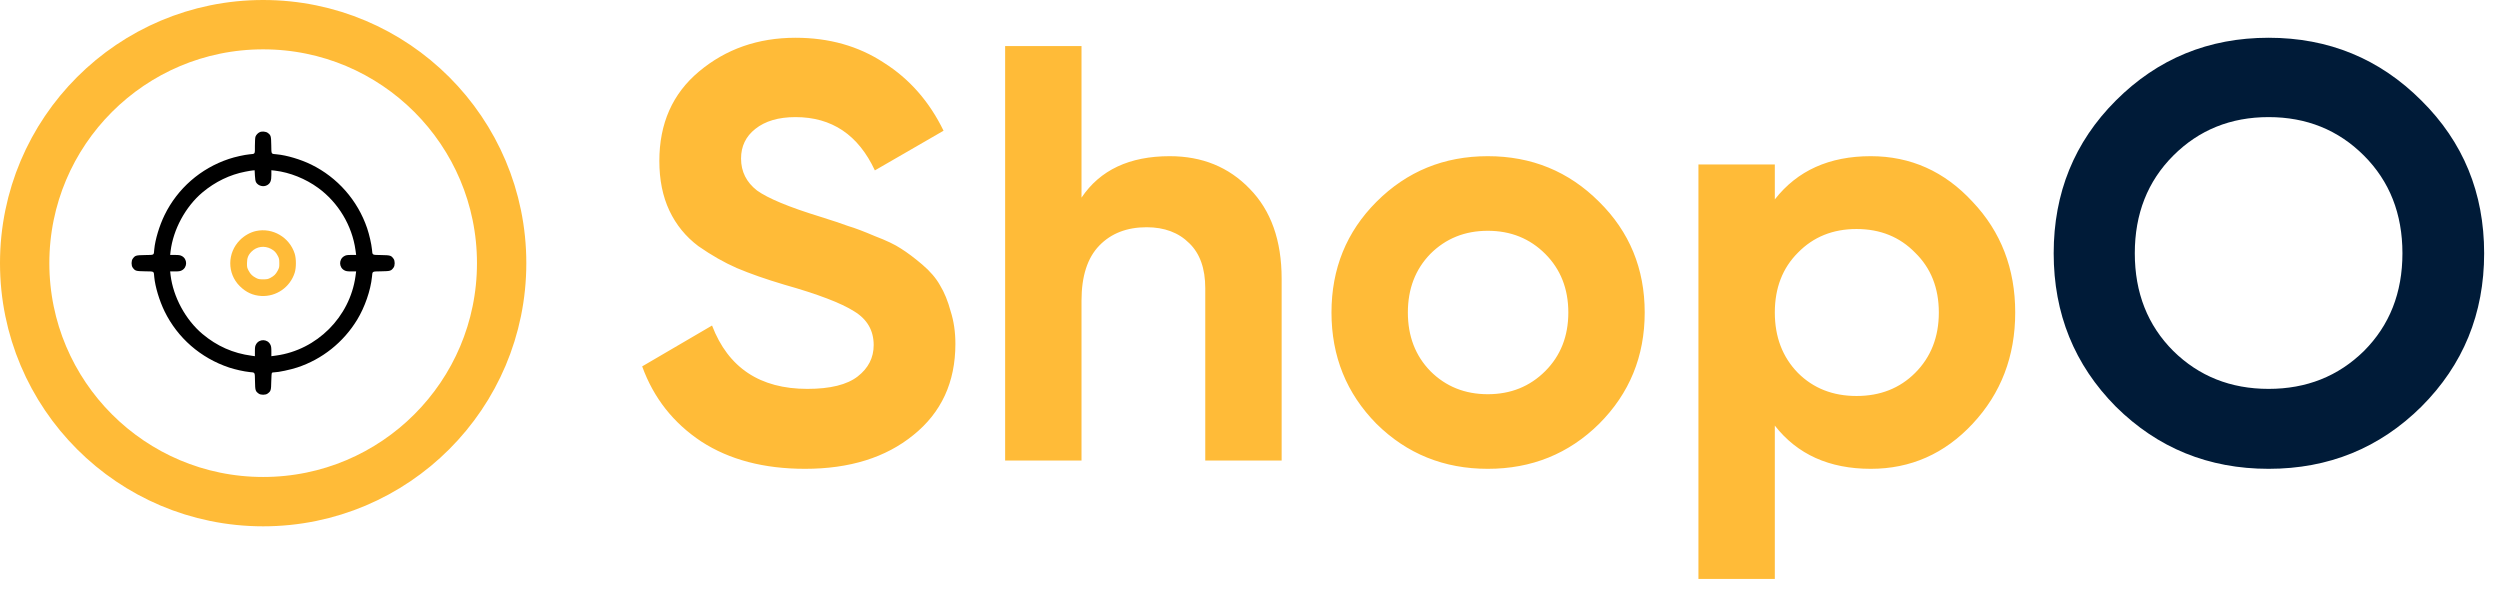
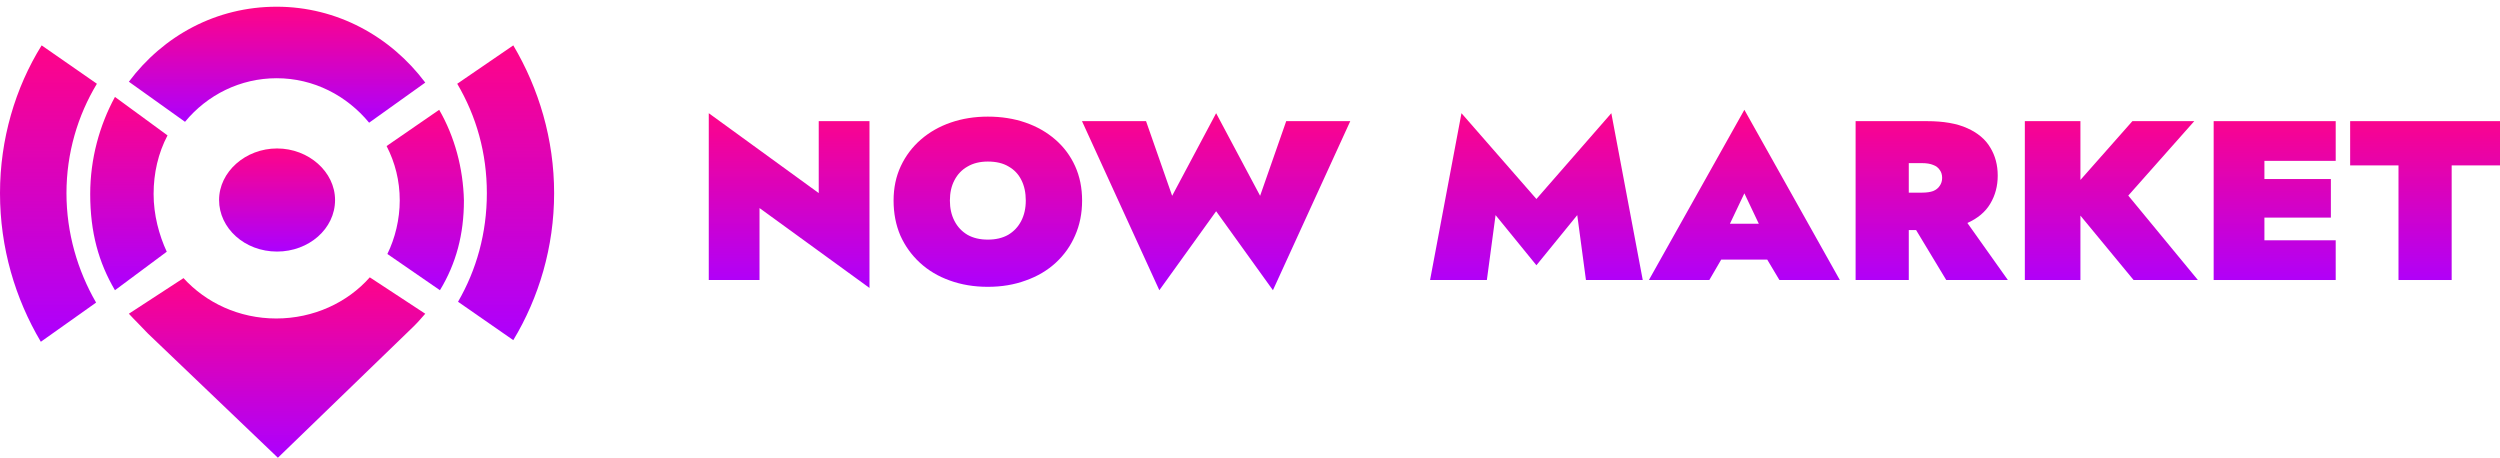
- <svg xmlns="http://www.w3.org/2000/svg" width="152" height="36" viewBox="0 0 152 36" fill="none">
-   <path d="M48.944 28.504C46.448 28.504 44.348 27.952 42.644 26.848C40.94 25.72 39.74 24.196 39.044 22.276L43.292 19.792C44.276 22.36 46.208 23.644 49.088 23.644C50.48 23.644 51.5 23.392 52.148 22.888C52.796 22.384 53.12 21.748 53.12 20.98C53.12 20.092 52.724 19.408 51.932 18.928C51.14 18.424 49.724 17.884 47.684 17.308C46.556 16.972 45.596 16.636 44.804 16.3C44.036 15.964 43.256 15.52 42.464 14.968C41.696 14.392 41.108 13.672 40.7 12.808C40.292 11.944 40.088 10.936 40.088 9.784C40.088 7.504 40.892 5.692 42.5 4.348C44.132 2.98 46.088 2.296 48.368 2.296C50.408 2.296 52.196 2.8 53.732 3.808C55.292 4.792 56.504 6.172 57.368 7.948L53.192 10.36C52.184 8.2 50.576 7.12 48.368 7.12C47.336 7.12 46.52 7.36 45.92 7.84C45.344 8.296 45.056 8.896 45.056 9.64C45.056 10.432 45.38 11.08 46.028 11.584C46.7 12.064 47.972 12.592 49.844 13.168C50.612 13.408 51.188 13.6 51.572 13.744C51.98 13.864 52.52 14.068 53.192 14.356C53.888 14.62 54.416 14.872 54.776 15.112C55.16 15.352 55.592 15.676 56.072 16.084C56.552 16.492 56.912 16.912 57.152 17.344C57.416 17.776 57.632 18.304 57.8 18.928C57.992 19.528 58.088 20.188 58.088 20.908C58.088 23.236 57.236 25.084 55.532 26.452C53.852 27.82 51.656 28.504 48.944 28.504ZM71.12 9.496C73.088 9.496 74.708 10.156 75.98 11.476C77.276 12.796 77.924 14.62 77.924 16.948V28H73.28V17.524C73.28 16.324 72.956 15.412 72.308 14.788C71.66 14.14 70.796 13.816 69.716 13.816C68.516 13.816 67.556 14.188 66.836 14.932C66.116 15.676 65.756 16.792 65.756 18.28V28H61.112V2.8H65.756V12.016C66.884 10.336 68.672 9.496 71.12 9.496ZM97.226 25.768C95.378 27.592 93.122 28.504 90.458 28.504C87.794 28.504 85.538 27.592 83.69 25.768C81.866 23.92 80.954 21.664 80.954 19C80.954 16.336 81.866 14.092 83.69 12.268C85.538 10.42 87.794 9.496 90.458 9.496C93.122 9.496 95.378 10.42 97.226 12.268C99.074 14.092 99.998 16.336 99.998 19C99.998 21.664 99.074 23.92 97.226 25.768ZM86.966 22.564C87.902 23.5 89.066 23.968 90.458 23.968C91.85 23.968 93.014 23.5 93.95 22.564C94.886 21.628 95.354 20.44 95.354 19C95.354 17.56 94.886 16.372 93.95 15.436C93.014 14.5 91.85 14.032 90.458 14.032C89.066 14.032 87.902 14.5 86.966 15.436C86.054 16.372 85.598 17.56 85.598 19C85.598 20.44 86.054 21.628 86.966 22.564ZM113.741 9.496C116.165 9.496 118.229 10.42 119.933 12.268C121.661 14.092 122.525 16.336 122.525 19C122.525 21.664 121.661 23.92 119.933 25.768C118.229 27.592 116.165 28.504 113.741 28.504C111.221 28.504 109.277 27.628 107.909 25.876V35.2H103.265V10H107.909V12.124C109.277 10.372 111.221 9.496 113.741 9.496ZM109.313 22.672C110.249 23.608 111.437 24.076 112.877 24.076C114.317 24.076 115.505 23.608 116.441 22.672C117.401 21.712 117.881 20.488 117.881 19C117.881 17.512 117.401 16.3 116.441 15.364C115.505 14.404 114.317 13.924 112.877 13.924C111.437 13.924 110.249 14.404 109.313 15.364C108.377 16.3 107.909 17.512 107.909 19C107.909 20.488 108.377 21.712 109.313 22.672Z" fill="#FFBB38" />
-   <path d="M147.22 24.724C144.676 27.244 141.58 28.504 137.932 28.504C134.284 28.504 131.188 27.244 128.644 24.724C126.124 22.18 124.864 19.072 124.864 15.4C124.864 11.728 126.124 8.632 128.644 6.112C131.188 3.568 134.284 2.296 137.932 2.296C141.58 2.296 144.676 3.568 147.22 6.112C149.764 8.632 151.036 11.728 151.036 15.4C151.036 19.072 149.764 22.18 147.22 24.724ZM132.136 21.34C133.696 22.876 135.628 23.644 137.932 23.644C140.236 23.644 142.168 22.876 143.728 21.34C145.288 19.78 146.068 17.8 146.068 15.4C146.068 13 145.288 11.02 143.728 9.46C142.168 7.9 140.236 7.12 137.932 7.12C135.628 7.12 133.696 7.9 132.136 9.46C130.576 11.02 129.796 13 129.796 15.4C129.796 17.8 130.576 19.78 132.136 21.34Z" fill="#001B38" />
-   <circle cx="16" cy="16" r="14.5" stroke="#FFBB38" stroke-width="3" />
-   <path d="M15.795 8.034C15.679 8.087 15.576 8.197 15.532 8.312C15.513 8.363 15.498 8.61 15.498 8.866C15.498 9.398 15.529 9.348 15.169 9.383C14.853 9.414 14.283 9.539 13.914 9.664C12.196 10.237 10.794 11.461 10.005 13.076C9.689 13.726 9.436 14.562 9.379 15.157C9.345 15.535 9.404 15.495 8.819 15.507C8.256 15.517 8.218 15.529 8.068 15.733C7.977 15.855 7.977 16.149 8.068 16.271C8.218 16.474 8.256 16.487 8.819 16.496C9.404 16.509 9.345 16.468 9.379 16.847C9.436 17.441 9.689 18.277 10.005 18.928C10.797 20.546 12.193 21.763 13.927 22.345C14.283 22.464 14.844 22.589 15.172 22.621C15.523 22.655 15.491 22.602 15.504 23.184C15.513 23.741 15.526 23.782 15.729 23.932C15.851 24.023 16.145 24.023 16.267 23.932C16.471 23.782 16.483 23.741 16.493 23.19C16.499 22.846 16.515 22.677 16.54 22.661C16.562 22.649 16.631 22.636 16.693 22.636C16.918 22.636 17.666 22.477 18.073 22.342C19.585 21.845 20.874 20.818 21.713 19.444C22.182 18.674 22.536 17.648 22.617 16.828C22.652 16.477 22.599 16.509 23.181 16.496C23.738 16.487 23.778 16.474 23.928 16.271C24.019 16.149 24.019 15.855 23.928 15.733C23.778 15.529 23.738 15.517 23.181 15.507C22.599 15.495 22.652 15.526 22.617 15.175C22.583 14.828 22.454 14.268 22.32 13.87C21.744 12.181 20.524 10.791 18.921 10.005C18.283 9.693 17.435 9.439 16.828 9.383C16.468 9.345 16.505 9.408 16.493 8.823C16.483 8.262 16.471 8.222 16.274 8.075C16.167 7.996 15.92 7.974 15.795 8.034ZM15.566 11.079C15.695 11.307 16.03 11.392 16.261 11.248C16.44 11.135 16.499 10.988 16.499 10.641V10.35L16.724 10.375C17.626 10.484 18.574 10.863 19.347 11.426C20.57 12.318 21.406 13.714 21.613 15.2L21.653 15.501H21.353C21.099 15.501 21.034 15.514 20.93 15.573C20.589 15.764 20.599 16.265 20.946 16.44C21.04 16.49 21.128 16.502 21.359 16.502H21.653L21.613 16.803C21.268 19.272 19.269 21.272 16.799 21.616L16.499 21.657V21.363C16.499 21.131 16.486 21.043 16.436 20.95C16.261 20.602 15.76 20.593 15.569 20.934C15.51 21.037 15.498 21.103 15.498 21.356V21.657L15.303 21.629C14.177 21.482 13.188 21.043 12.309 20.305C11.282 19.441 10.531 18.055 10.371 16.728L10.346 16.502H10.637C10.869 16.502 10.957 16.49 11.05 16.44C11.404 16.262 11.404 15.742 11.05 15.564C10.957 15.514 10.869 15.501 10.637 15.501H10.346L10.371 15.276C10.531 13.949 11.282 12.562 12.309 11.699C13.085 11.048 13.983 10.616 14.919 10.437C15.11 10.4 15.313 10.365 15.372 10.362L15.482 10.353L15.498 10.666C15.507 10.879 15.532 11.01 15.566 11.079Z" fill="black" />
-   <path d="M15.564 14.046C15.22 14.121 14.857 14.324 14.591 14.593C13.809 15.376 13.803 16.624 14.575 17.394C14.957 17.773 15.377 17.967 15.887 17.995C16.801 18.045 17.639 17.463 17.918 16.581C18.015 16.271 18.015 15.732 17.918 15.423C17.602 14.427 16.578 13.826 15.564 14.046ZM16.472 15.128C16.682 15.241 16.779 15.341 16.901 15.576C16.97 15.71 16.982 15.776 16.982 16.002C16.985 16.246 16.976 16.283 16.879 16.465C16.76 16.684 16.66 16.778 16.425 16.903C16.291 16.972 16.225 16.984 15.999 16.984C15.774 16.984 15.708 16.972 15.574 16.903C15.339 16.778 15.239 16.684 15.12 16.465C15.023 16.283 15.014 16.246 15.017 16.002C15.017 15.689 15.092 15.501 15.295 15.297C15.608 14.984 16.075 14.919 16.472 15.128Z" fill="#FFBB38" />
+ <svg xmlns="http://www.w3.org/2000/svg" width="213" height="39" viewBox="0 0 213 39" fill="none">
+   <path d="M23.571 6.665C26.736 6.665 29.55 8.151 31.449 10.454L36.232 7.036C33.278 3.098 28.706 0.572 23.571 0.572C18.436 0.572 13.934 3.024 10.979 6.962L15.763 10.379C17.662 8.076 20.476 6.665 23.571 6.665Z" fill="url(#paint0_linear_504_2438)" />
+   <path d="M23.535 27.135C20.361 27.135 17.54 25.786 15.635 23.696L10.979 26.73C11.473 27.269 12.038 27.809 12.602 28.416L23.676 39L35.174 27.876C35.527 27.539 35.879 27.135 36.232 26.73L31.506 23.629C29.602 25.786 26.709 27.135 23.535 27.135Z" fill="url(#paint1_linear_504_2438)" />
+   <path d="M13.087 16.528C13.087 14.746 13.483 13.035 14.273 11.537L9.794 8.258C8.476 10.682 7.686 13.534 7.686 16.528C7.686 19.808 8.41 22.374 9.794 24.727L14.207 21.447C13.549 20.021 13.087 18.31 13.087 16.528Z" fill="url(#paint2_linear_504_2438)" />
+   <path d="M37.418 9.355L32.938 12.443C33.663 13.853 34.058 15.396 34.058 17.075C34.058 18.686 33.663 20.297 33.004 21.639L37.483 24.727C38.867 22.444 39.526 19.961 39.526 17.075C39.46 14.323 38.735 11.638 37.418 9.355Z" fill="url(#paint3_linear_504_2438)" />
+   <path d="M23.606 12.649C26.301 12.649 28.547 14.646 28.547 17.041C28.547 19.503 26.301 21.433 23.606 21.433C20.836 21.433 18.665 19.437 18.665 17.041C18.665 14.646 20.911 12.649 23.606 12.649Z" fill="url(#paint4_linear_504_2438)" />
+   <path d="M43.732 3.866C45.915 7.553 47.211 11.866 47.211 16.458C47.211 21.049 45.915 25.362 43.732 28.98L39.024 25.71C40.594 22.997 41.48 19.866 41.48 16.458C41.48 13.049 40.594 9.918 38.956 7.136L43.732 3.866ZM3.479 29.119C1.296 25.432 0 21.119 0 16.458C0 11.866 1.296 7.484 3.548 3.866L8.255 7.136C6.618 9.849 5.663 13.049 5.663 16.458C5.663 19.866 6.618 23.067 8.187 25.78L3.479 29.119Z" fill="url(#paint5_linear_504_2438)" />
+   <path d="M69.756 10.322H74.08V24.533L64.711 17.727V23.857H60.387V9.645L69.756 16.451V10.322Z" fill="url(#paint6_linear_504_2438)" />
+   <path d="M80.931 17.089C80.931 17.747 81.061 18.327 81.322 18.829C81.583 19.332 81.954 19.725 82.434 20.009C82.915 20.28 83.491 20.415 84.164 20.415C84.837 20.415 85.413 20.28 85.894 20.009C86.374 19.725 86.745 19.332 87.006 18.829C87.266 18.327 87.397 17.747 87.397 17.089C87.397 16.419 87.273 15.839 87.026 15.349C86.779 14.847 86.415 14.46 85.935 14.189C85.468 13.906 84.878 13.764 84.164 13.764C83.491 13.764 82.915 13.906 82.434 14.189C81.954 14.46 81.583 14.847 81.322 15.349C81.061 15.839 80.931 16.419 80.931 17.089ZM76.133 17.089C76.133 16.007 76.339 15.027 76.751 14.15C77.163 13.274 77.732 12.52 78.46 11.888C79.188 11.257 80.039 10.773 81.013 10.438C81.988 10.103 83.038 9.936 84.164 9.936C85.317 9.936 86.381 10.103 87.356 10.438C88.33 10.773 89.181 11.257 89.909 11.888C90.637 12.52 91.2 13.274 91.598 14.15C91.996 15.027 92.195 16.007 92.195 17.089C92.195 18.172 91.996 19.165 91.598 20.067C91.213 20.956 90.664 21.73 89.95 22.387C89.236 23.044 88.385 23.547 87.397 23.895C86.422 24.256 85.344 24.437 84.164 24.437C82.983 24.437 81.899 24.256 80.91 23.895C79.936 23.547 79.091 23.044 78.378 22.387C77.664 21.73 77.108 20.956 76.71 20.067C76.325 19.165 76.133 18.172 76.133 17.089Z" fill="url(#paint7_linear_504_2438)" />
+   <path d="M107.362 16.683L109.586 10.322H115.043L108.454 24.727L103.614 17.998L98.775 24.727L92.186 10.322H97.643L99.867 16.683L103.614 9.645L107.362 16.683Z" fill="url(#paint8_linear_504_2438)" />
+   <path d="M127.422 18.327L126.681 23.857H121.842L124.518 9.645L130.902 16.954L137.285 9.645L139.962 23.857H135.123L134.382 18.327L130.902 22.6L127.422 18.327Z" fill="url(#paint9_linear_504_2438)" />
+   <path d="M144.852 22.116V19.061H152.471V22.116H144.852ZM148.62 16.471L146.849 20.202L147.199 21.169L145.634 23.857H140.486L148.62 9.355L156.754 23.857H151.606L150.082 21.304L150.391 20.202L148.62 16.471Z" fill="url(#paint10_linear_504_2438)" />
+   <path d="M162.319 18.056H166.952L171.071 23.857H165.82L162.319 18.056ZM158.098 10.322H162.628V23.857H158.098V10.322ZM161.022 13.899V10.322H164.172C165.586 10.322 166.733 10.522 167.611 10.922C168.504 11.321 169.156 11.869 169.567 12.565C169.993 13.261 170.206 14.06 170.206 14.963C170.206 15.852 169.993 16.651 169.567 17.36C169.156 18.056 168.504 18.604 167.611 19.003C166.733 19.403 165.586 19.603 164.172 19.603H161.022V16.413H163.761C164.145 16.413 164.461 16.367 164.708 16.277C164.955 16.174 165.14 16.026 165.264 15.833C165.401 15.639 165.47 15.414 165.47 15.156C165.47 14.885 165.401 14.66 165.264 14.479C165.14 14.286 164.955 14.144 164.708 14.054C164.461 13.951 164.145 13.899 163.761 13.899H161.022Z" fill="url(#paint11_linear_504_2438)" />
+   <path d="M172.516 10.322H177.252V23.857H172.516V10.322ZM181.68 10.322H186.951L181.329 16.664L187.26 23.857H181.782L175.955 16.799L181.68 10.322Z" fill="url(#paint12_linear_504_2438)" />
+   <path d="M191.734 23.857V20.473H199.002V23.857H191.734ZM191.734 13.706V10.322H199.002V13.706H191.734ZM191.734 18.54V15.253H198.591V18.54H191.734ZM188.604 10.322H192.928V23.857H188.604V10.322Z" fill="url(#paint13_linear_504_2438)" />
+   <path d="M200.233 14.092V10.322H213V14.092H208.882V23.857H204.352V14.092H200.233Z" fill="url(#paint14_linear_504_2438)" />
+   <defs>
+     <linearGradient id="paint0_linear_504_2438" x1="23.606" y1="0.572" x2="23.606" y2="10.454" gradientUnits="userSpaceOnUse">
+       <stop stop-color="#FF0487" />
+       <stop offset="1" stop-color="#AC00FF" />
+     </linearGradient>
+     <linearGradient id="paint1_linear_504_2438" x1="23.606" y1="23.629" x2="23.606" y2="39" gradientUnits="userSpaceOnUse">
+       <stop stop-color="#FF0487" />
+       <stop offset="1" stop-color="#AC00FF" />
+     </linearGradient>
+     <linearGradient id="paint2_linear_504_2438" x1="10.979" y1="8.258" x2="10.979" y2="24.727" gradientUnits="userSpaceOnUse">
+       <stop stop-color="#FF0487" />
+       <stop offset="1" stop-color="#AC00FF" />
+     </linearGradient>
+     <linearGradient id="paint3_linear_504_2438" x1="36.232" y1="9.355" x2="36.232" y2="24.727" gradientUnits="userSpaceOnUse">
+       <stop stop-color="#FF0487" />
+       <stop offset="1" stop-color="#AC00FF" />
+     </linearGradient>
+     <linearGradient id="paint4_linear_504_2438" x1="23.606" y1="12.649" x2="23.606" y2="21.433" gradientUnits="userSpaceOnUse">
+       <stop stop-color="#FF0487" />
+       <stop offset="1" stop-color="#AC00FF" />
+     </linearGradient>
+     <linearGradient id="paint5_linear_504_2438" x1="23.606" y1="3.866" x2="23.606" y2="29.119" gradientUnits="userSpaceOnUse">
+       <stop stop-color="#FF0487" />
+       <stop offset="1" stop-color="#AC00FF" />
+     </linearGradient>
+     <linearGradient id="paint6_linear_504_2438" x1="136.693" y1="9.355" x2="136.693" y2="24.727" gradientUnits="userSpaceOnUse">
+       <stop stop-color="#FF0487" />
+       <stop offset="1" stop-color="#AC00FF" />
+     </linearGradient>
+     <linearGradient id="paint7_linear_504_2438" x1="136.693" y1="9.355" x2="136.693" y2="24.727" gradientUnits="userSpaceOnUse">
+       <stop stop-color="#FF0487" />
+       <stop offset="1" stop-color="#AC00FF" />
+     </linearGradient>
+     <linearGradient id="paint8_linear_504_2438" x1="136.693" y1="9.355" x2="136.693" y2="24.727" gradientUnits="userSpaceOnUse">
+       <stop stop-color="#FF0487" />
+       <stop offset="1" stop-color="#AC00FF" />
+     </linearGradient>
+     <linearGradient id="paint9_linear_504_2438" x1="136.693" y1="9.355" x2="136.693" y2="24.727" gradientUnits="userSpaceOnUse">
+       <stop stop-color="#FF0487" />
+       <stop offset="1" stop-color="#AC00FF" />
+     </linearGradient>
+     <linearGradient id="paint10_linear_504_2438" x1="136.693" y1="9.355" x2="136.693" y2="24.727" gradientUnits="userSpaceOnUse">
+       <stop stop-color="#FF0487" />
+       <stop offset="1" stop-color="#AC00FF" />
+     </linearGradient>
+     <linearGradient id="paint11_linear_504_2438" x1="136.693" y1="9.355" x2="136.693" y2="24.727" gradientUnits="userSpaceOnUse">
+       <stop stop-color="#FF0487" />
+       <stop offset="1" stop-color="#AC00FF" />
+     </linearGradient>
+     <linearGradient id="paint12_linear_504_2438" x1="136.693" y1="9.355" x2="136.693" y2="24.727" gradientUnits="userSpaceOnUse">
+       <stop stop-color="#FF0487" />
+       <stop offset="1" stop-color="#AC00FF" />
+     </linearGradient>
+     <linearGradient id="paint13_linear_504_2438" x1="136.693" y1="9.355" x2="136.693" y2="24.727" gradientUnits="userSpaceOnUse">
+       <stop stop-color="#FF0487" />
+       <stop offset="1" stop-color="#AC00FF" />
+     </linearGradient>
+     <linearGradient id="paint14_linear_504_2438" x1="136.693" y1="9.355" x2="136.693" y2="24.727" gradientUnits="userSpaceOnUse">
+       <stop stop-color="#FF0487" />
+       <stop offset="1" stop-color="#AC00FF" />
+     </linearGradient>
+   </defs>
</svg>
